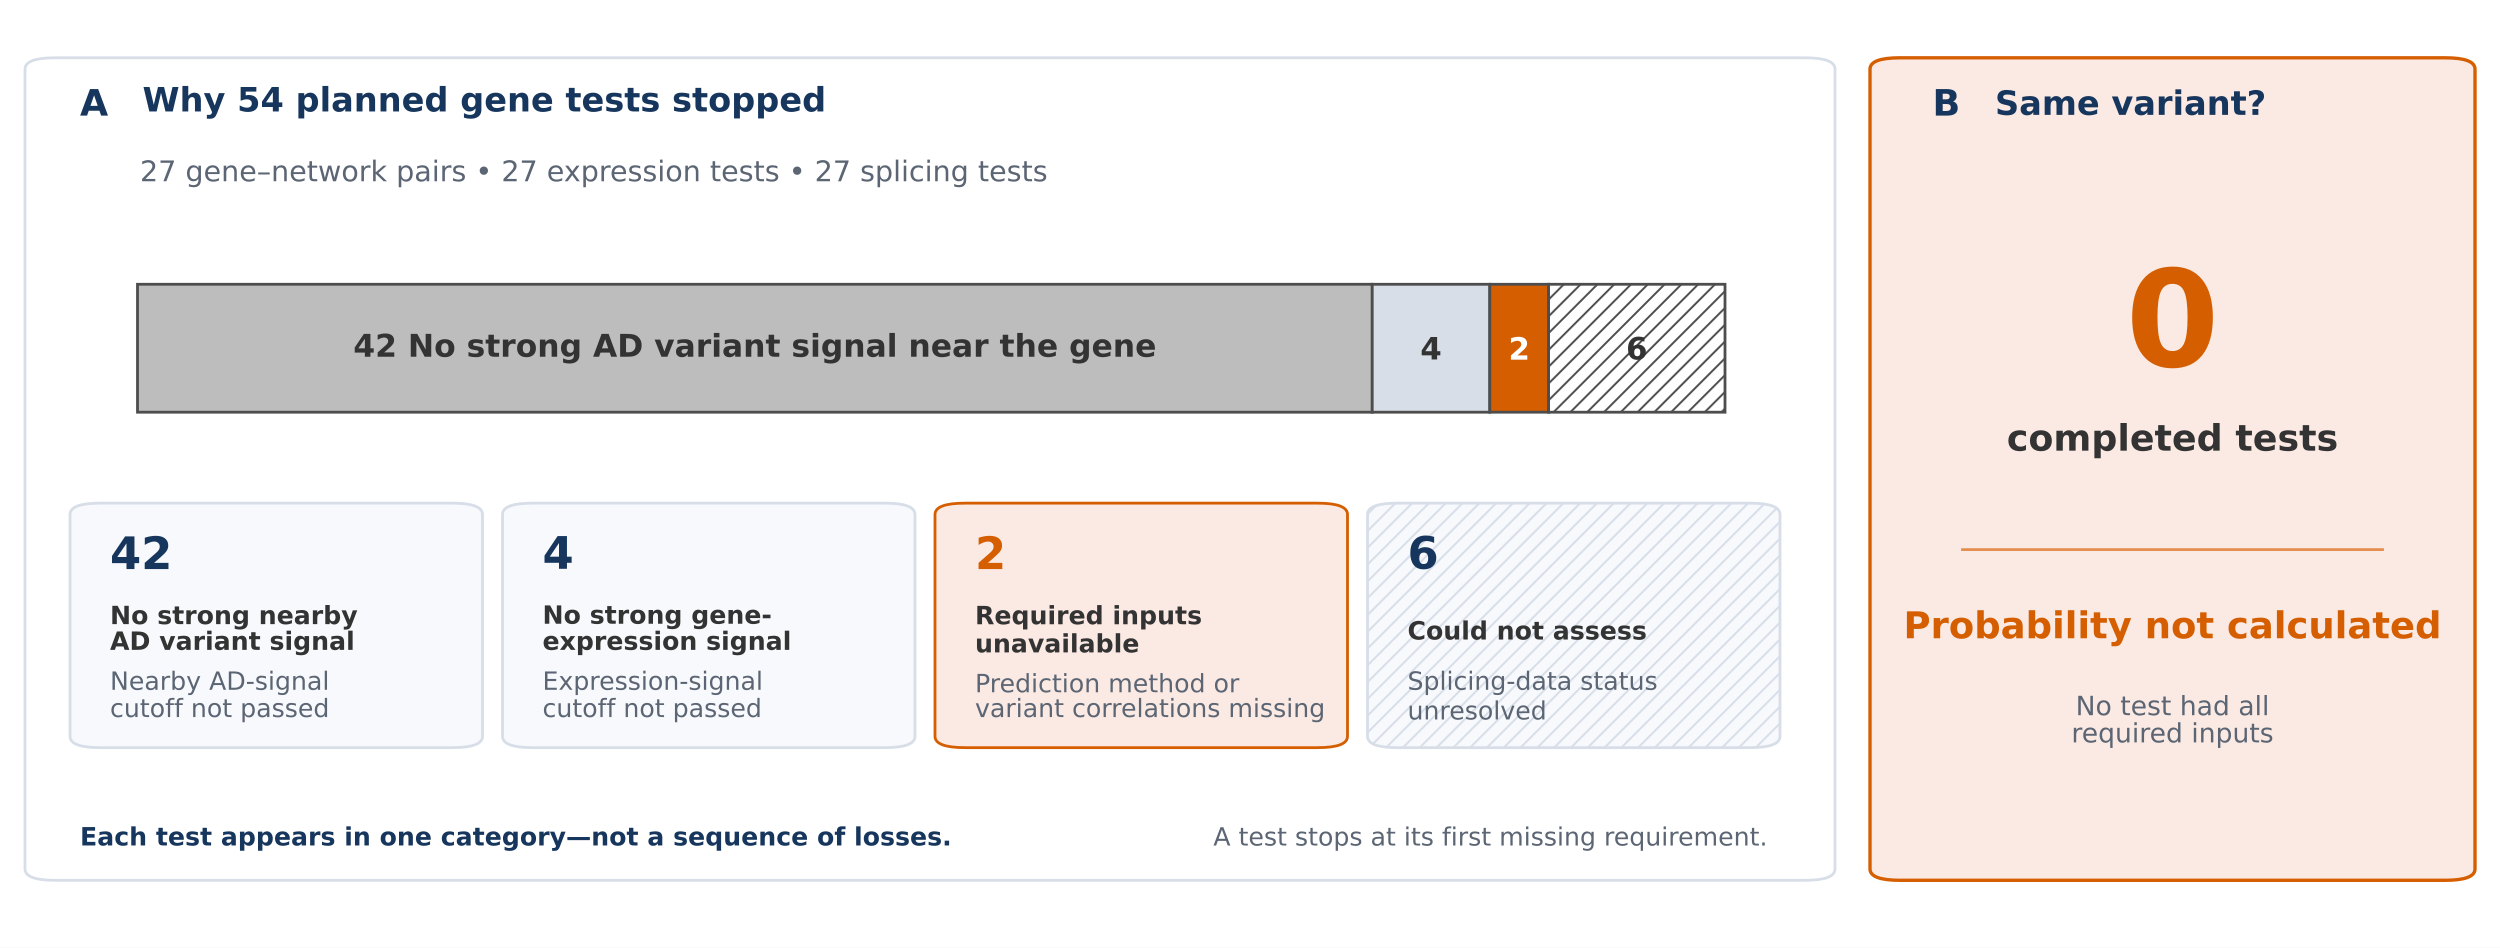
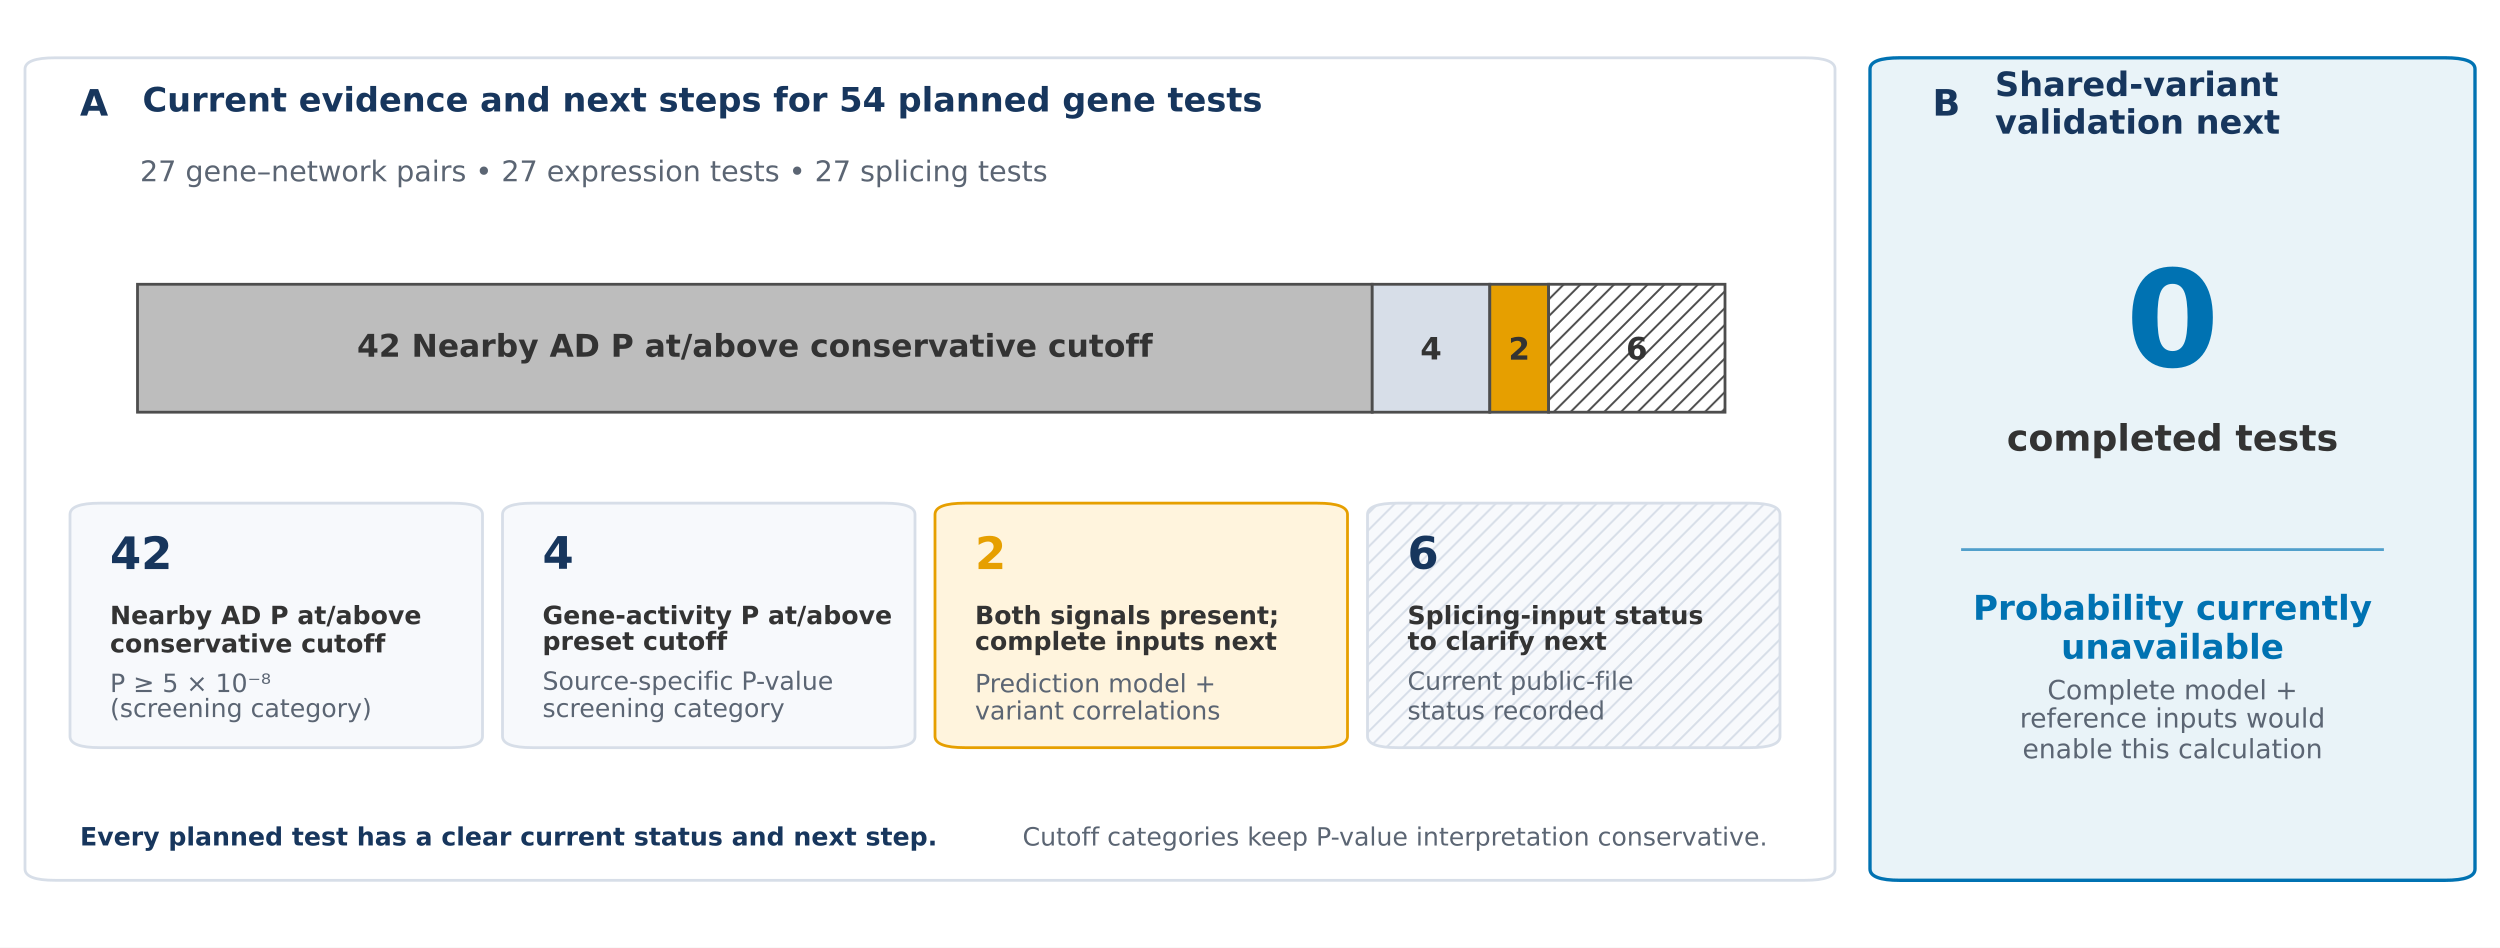
<svg xmlns="http://www.w3.org/2000/svg" width="892.8pt" height="338.4pt" viewBox="0 0 892.8 338.4" version="1.1">
  <defs>
    <style type="text/css">*{stroke-linejoin: round; stroke-linecap: butt}</style>
  </defs>
  <g id="figure_1">
    <g id="patch_1">
-       <path d="M 0 338.4  L 892.8 338.4  L 892.8 0  L 0 0  z " style="fill: #ffffff" />
+       <path d="M 0 338.4 L 892.8 338.4 L 892.8 0 L 0 0 z " style="fill: #ffffff" />
    </g>
    <g id="axes_1">
      <g id="patch_2">
-         <path d="M 19.642 314.374  L 644.602 314.374  Q 655.315 314.374 655.315 310.313  L 655.315 24.703  Q 655.315 20.642 644.602 20.642  L 19.642 20.642  Q 8.928 20.642 8.928 24.703  L 8.928 310.313  Q 8.928 314.374 19.642 314.374  z " clip-path="url(#pca04678265)" style="fill: #ffffff; stroke: #d7dee8; stroke-linejoin: miter" />
+         <path d="M 19.642 314.374 L 644.602 314.374 Q 655.315 314.374 655.315 310.313 L 655.315 24.703 Q 655.315 20.642 644.602 20.642 L 19.642 20.642 Q 8.928 20.642 8.928 24.703 L 8.928 310.313 Q 8.928 314.374 19.642 314.374 z " clip-path="url(#pca04678265)" style="fill: #ffffff; stroke: #d7dee8; stroke-linejoin: miter" />
      </g>
      <g id="patch_3">
-         <path d="M 35.712 266.998  L 161.597 266.998  Q 172.31 266.998 172.31 262.937  L 172.31 183.751  Q 172.31 179.69 161.597 179.69  L 35.712 179.69  Q 24.998 179.69 24.998 183.751  L 24.998 262.937  Q 24.998 266.998 35.712 266.998  z " clip-path="url(#pca04678265)" style="fill: #f7f9fc; stroke: #d7dee8; stroke-linejoin: miter" />
+         <path d="M 35.712 266.998 L 161.597 266.998 Q 172.31 266.998 172.31 262.937 L 172.31 183.751 Q 172.31 179.69 161.597 179.69 L 35.712 179.69 Q 24.998 179.69 24.998 183.751 L 24.998 262.937 Q 24.998 266.998 35.712 266.998 z " clip-path="url(#pca04678265)" style="fill: #f7f9fc; stroke: #d7dee8; stroke-linejoin: miter" />
      </g>
      <g id="patch_4">
-         <path d="M 190.166 266.998  L 316.051 266.998  Q 326.765 266.998 326.765 262.937  L 326.765 183.751  Q 326.765 179.69 316.051 179.69  L 190.166 179.69  Q 179.453 179.69 179.453 183.751  L 179.453 262.937  Q 179.453 266.998 190.166 266.998  z " clip-path="url(#pca04678265)" style="fill: #f7f9fc; stroke: #d7dee8; stroke-linejoin: miter" />
+         <path d="M 190.166 266.998 L 316.051 266.998 Q 326.765 266.998 326.765 262.937 L 326.765 183.751 Q 326.765 179.69 316.051 179.69 L 190.166 179.69 Q 179.453 179.69 179.453 183.751 L 179.453 262.937 Q 179.453 266.998 190.166 266.998 z " clip-path="url(#pca04678265)" style="fill: #f7f9fc; stroke: #d7dee8; stroke-linejoin: miter" />
      </g>
      <g id="patch_5">
-         <path d="M 344.621 266.998  L 470.506 266.998  Q 481.219 266.998 481.219 262.937  L 481.219 183.751  Q 481.219 179.69 470.506 179.69  L 344.621 179.69  Q 333.907 179.69 333.907 183.751  L 333.907 262.937  Q 333.907 266.998 344.621 266.998  z " clip-path="url(#pca04678265)" style="fill: #fbeae4; stroke: #d55e00; stroke-linejoin: miter" />
+         <path d="M 344.621 266.998 L 470.506 266.998 Q 481.219 266.998 481.219 262.937 L 481.219 183.751 Q 481.219 179.69 470.506 179.69 L 344.621 179.69 Q 333.907 179.69 333.907 183.751 L 333.907 262.937 Q 333.907 266.998 344.621 266.998 z " clip-path="url(#pca04678265)" style="fill: #fff4dd; stroke: #e69f00; stroke-linejoin: miter" />
      </g>
      <g id="patch_6">
-         <path d="M 499.075 266.998  L 624.96 266.998  Q 635.674 266.998 635.674 262.937  L 635.674 183.751  Q 635.674 179.69 624.96 179.69  L 499.075 179.69  Q 488.362 179.69 488.362 183.751  L 488.362 262.937  Q 488.362 266.998 499.075 266.998  z " clip-path="url(#pca04678265)" style="fill: url(#h46ce59a915); stroke: #d7dee8; stroke-linejoin: miter" />
+         <path d="M 499.075 266.998 L 624.96 266.998 Q 635.674 266.998 635.674 262.937 L 635.674 183.751 Q 635.674 179.69 624.96 179.69 L 499.075 179.69 Q 488.362 179.69 488.362 183.751 L 488.362 262.937 Q 488.362 266.998 499.075 266.998 z " clip-path="url(#pca04678265)" style="fill: url(#h46ce59a915); stroke: #d7dee8; stroke-linejoin: miter" />
      </g>
      <g id="patch_7">
-         <path d="M 678.528 314.374  L 873.158 314.374  Q 883.872 314.374 883.872 310.313  L 883.872 24.703  Q 883.872 20.642 873.158 20.642  L 678.528 20.642  Q 667.814 20.642 667.814 24.703  L 667.814 310.313  Q 667.814 314.374 678.528 314.374  z " clip-path="url(#pca04678265)" style="fill: #fbeae4; stroke: #d55e00; stroke-width: 1.2; stroke-linejoin: miter" />
+         <path d="M 678.528 314.374 L 873.158 314.374 Q 883.872 314.374 883.872 310.313 L 883.872 24.703 Q 883.872 20.642 873.158 20.642 L 678.528 20.642 Q 667.814 20.642 667.814 24.703 L 667.814 310.313 Q 667.814 314.374 678.528 314.374 z " clip-path="url(#pca04678265)" style="fill: #e9f3f8; stroke: #0072b2; stroke-width: 1.2; stroke-linejoin: miter" />
      </g>
      <g id="patch_8">
-         <path d="M 49.104 147.204  L 490.048 147.204  L 490.048 101.52  L 49.104 101.52  z " clip-path="url(#pca04678265)" style="fill: #bdbdbd; stroke: #4d4d4d; stroke-linejoin: miter" />
+         <path d="M 49.104 147.204 L 490.048 147.204 L 490.048 101.52 L 49.104 101.52 z " clip-path="url(#pca04678265)" style="fill: #bdbdbd; stroke: #4d4d4d; stroke-linejoin: miter" />
      </g>
      <g id="patch_9">
-         <path d="M 490.048 147.204  L 532.043 147.204  L 532.043 101.52  L 490.048 101.52  z " clip-path="url(#pca04678265)" style="fill: #d7dee8; stroke: #4d4d4d; stroke-linejoin: miter" />
+         <path d="M 490.048 147.204 L 532.043 147.204 L 532.043 101.52 L 490.048 101.52 z " clip-path="url(#pca04678265)" style="fill: #d7dee8; stroke: #4d4d4d; stroke-linejoin: miter" />
      </g>
      <g id="patch_10">
-         <path d="M 532.043 147.204  L 553.04 147.204  L 553.04 101.52  L 532.043 101.52  z " clip-path="url(#pca04678265)" style="fill: #d55e00; stroke: #4d4d4d; stroke-linejoin: miter" />
+         <path d="M 532.043 147.204 L 553.04 147.204 L 553.04 101.52 L 532.043 101.52 z " clip-path="url(#pca04678265)" style="fill: #e69f00; stroke: #4d4d4d; stroke-linejoin: miter" />
      </g>
      <g id="patch_11">
-         <path d="M 553.04 147.204  L 616.032 147.204  L 616.032 101.52  L 553.04 101.52  z " clip-path="url(#pca04678265)" style="fill: url(#h7dd968a8c4); stroke: #4d4d4d; stroke-linejoin: miter" />
+         <path d="M 553.04 147.204 L 616.032 147.204 L 616.032 101.52 L 553.04 101.52 z " clip-path="url(#pca04678265)" style="fill: url(#h7dd968a8c4); stroke: #4d4d4d; stroke-linejoin: miter" />
      </g>
      <g id="line2d_1">
-         <path d="M 700.848 196.272  L 850.838 196.272  " clip-path="url(#pca04678265)" style="fill: none; stroke: #d55e00; stroke-opacity: 0.65; stroke-linecap: square" />
+         <path d="M 700.848 196.272 L 850.838 196.272 " clip-path="url(#pca04678265)" style="fill: none; stroke: #0072b2; stroke-opacity: 0.65; stroke-linecap: square" />
      </g>
      <g id="text_1">
        <text style="font-weight: 700; font-size: 13px; font-family: 'DejaVu Sans', 'Arial', 'Helvetica', sans-serif; text-anchor: start; fill: #17365d" x="28.57" y="41.286" transform="rotate(-0 28.5696 41.28611)">A</text>
      </g>
      <g id="text_2">
-         <text style="font-weight: 700; font-size: 12px; font-family: 'DejaVu Sans', 'Arial', 'Helvetica', sans-serif; text-anchor: start; fill: #17365d" x="50.89" y="39.812" transform="rotate(-0 50.8896 39.81157)">Why 54 planned gene tests stopped</text>
+         <text style="font-weight: 700; font-size: 12px; font-family: 'DejaVu Sans', 'Arial', 'Helvetica', sans-serif; text-anchor: start; fill: #17365d" x="50.89" y="39.812" transform="rotate(-0 50.8896 39.81157)">Current evidence and next steps for 54 planned gene tests</text>
      </g>
      <g id="text_3">
        <text style="font-size: 10.2px; font-family: 'DejaVu Sans', 'Arial', 'Helvetica', sans-serif; text-anchor: start; fill: #5b6573" x="49.997" y="64.742" transform="rotate(-0 49.9968 64.74176)">27 gene–network pairs  •  27 expression tests  •  27 splicing tests</text>
      </g>
      <g id="text_4">
-         <text style="font-weight: 700; font-size: 11.2px; font-family: 'DejaVu Sans', 'Arial', 'Helvetica', sans-serif; text-anchor: middle; fill: #333333" x="269.576" y="127.409" transform="rotate(-0 269.576 127.4087)">42   No strong AD variant signal near the gene</text>
+         <text style="font-weight: 700; font-size: 11.2px; font-family: 'DejaVu Sans', 'Arial', 'Helvetica', sans-serif; text-anchor: middle; fill: #333333" x="269.576" y="127.409" transform="rotate(-0 269.576 127.4087)">42   Nearby AD P at/above conservative cutoff</text>
      </g>
      <g id="text_5">
        <text style="font-weight: 700; font-size: 11px; font-family: 'DejaVu Sans', 'Arial', 'Helvetica', sans-serif; text-anchor: middle; fill: #333333" x="511.045" y="128.372" transform="rotate(-0 511.0453 128.3718)">4</text>
      </g>
      <g id="text_6">
-         <text style="font-weight: 700; font-size: 11px; font-family: 'DejaVu Sans', 'Arial', 'Helvetica', sans-serif; text-anchor: middle; fill: #ffffff" x="542.541" y="128.444" transform="rotate(-0 542.5413 128.444)">2</text>
+         <text style="font-weight: 700; font-size: 11px; font-family: 'DejaVu Sans', 'Arial', 'Helvetica', sans-serif; text-anchor: middle; fill: #333333" x="542.541" y="128.444" transform="rotate(-0 542.5413 128.444)">2</text>
      </g>
      <g id="text_7">
        <text style="font-weight: 700; font-size: 11px; font-family: 'DejaVu Sans', 'Arial', 'Helvetica', sans-serif; text-anchor: middle; fill: #333333" x="584.536" y="128.361" transform="rotate(-0 584.536 128.3607)">6</text>
      </g>
      <g id="text_8">
        <text style="font-weight: 700; font-size: 16px; font-family: 'DejaVu Sans', 'Arial', 'Helvetica', sans-serif; text-anchor: start; fill: #17365d" x="39.283" y="203.225" transform="rotate(-0 39.2832 203.2247)">42</text>
      </g>
      <g id="text_9">
-         <text style="font-weight: 700; font-size: 9px; font-family: 'DejaVu Sans', 'Arial', 'Helvetica', sans-serif; fill: #333333" transform="translate(39.2832 222.8943)">No strong nearby</text>
-         <text style="font-weight: 700; font-size: 9px; font-family: 'DejaVu Sans', 'Arial', 'Helvetica', sans-serif; fill: #333333" transform="translate(39.2832 232.0743)">AD variant signal</text>
+         <text style="font-weight: 700; font-size: 9px; font-family: 'DejaVu Sans', 'Arial', 'Helvetica', sans-serif; fill: #333333" transform="translate(39.2832 222.8943)">Nearby AD P at/above</text>
+         <text style="font-weight: 700; font-size: 9px; font-family: 'DejaVu Sans', 'Arial', 'Helvetica', sans-serif; fill: #333333" transform="translate(39.2832 232.9813)">conservative cutoff</text>
      </g>
      <g id="text_10">
-         <text style="font-size: 9px; font-family: 'DejaVu Sans', 'Arial', 'Helvetica', sans-serif; fill: #5b6573" transform="translate(39.2832 246.3474)">Nearby AD-signal</text>
-         <text style="font-size: 9px; font-family: 'DejaVu Sans', 'Arial', 'Helvetica', sans-serif; fill: #5b6573" transform="translate(39.2832 256.0674)">cutoff not passed</text>
+         <text style="font-size: 9px; font-family: 'DejaVu Sans', 'Arial', 'Helvetica', sans-serif; fill: #5b6573" transform="translate(39.2832 247.1399)">P ≥ 5 × 10⁻⁸</text>
+         <text style="font-size: 9px; font-family: 'DejaVu Sans', 'Arial', 'Helvetica', sans-serif; fill: #5b6573" transform="translate(39.2832 256.0674)">(screening category)</text>
      </g>
      <g id="text_11">
        <text style="font-weight: 700; font-size: 16px; font-family: 'DejaVu Sans', 'Arial', 'Helvetica', sans-serif; text-anchor: start; fill: #17365d" x="193.738" y="203.12" transform="rotate(-0 193.7376 203.1197)">4</text>
      </g>
      <g id="text_12">
-         <text style="font-weight: 700; font-size: 9px; font-family: 'DejaVu Sans', 'Arial', 'Helvetica', sans-serif; fill: #333333" transform="translate(193.7376 222.7558)">No strong gene-</text>
-         <text style="font-weight: 700; font-size: 9px; font-family: 'DejaVu Sans', 'Arial', 'Helvetica', sans-serif; fill: #333333" transform="translate(193.7376 232.0743)">expression signal</text>
+         <text style="font-weight: 700; font-size: 9px; font-family: 'DejaVu Sans', 'Arial', 'Helvetica', sans-serif; fill: #333333" transform="translate(193.7376 222.8943)">Gene-activity P at/above</text>
+         <text style="font-weight: 700; font-size: 9px; font-family: 'DejaVu Sans', 'Arial', 'Helvetica', sans-serif; fill: #333333" transform="translate(193.7376 232.1094)">preset cutoff</text>
      </g>
      <g id="text_13">
-         <text style="font-size: 9px; font-family: 'DejaVu Sans', 'Arial', 'Helvetica', sans-serif; fill: #5b6573" transform="translate(193.7376 246.3474)">Expression-signal</text>
-         <text style="font-size: 9px; font-family: 'DejaVu Sans', 'Arial', 'Helvetica', sans-serif; fill: #5b6573" transform="translate(193.7376 256.0674)">cutoff not passed</text>
+         <text style="font-size: 9px; font-family: 'DejaVu Sans', 'Arial', 'Helvetica', sans-serif; fill: #5b6573" transform="translate(193.7376 246.3474)">Source-specific P-value</text>
+         <text style="font-size: 9px; font-family: 'DejaVu Sans', 'Arial', 'Helvetica', sans-serif; fill: #5b6573" transform="translate(193.7376 256.0674)">screening category</text>
      </g>
      <g id="text_14">
-         <text style="font-weight: 700; font-size: 16px; font-family: 'DejaVu Sans', 'Arial', 'Helvetica', sans-serif; text-anchor: start; fill: #d55e00" x="348.192" y="203.225" transform="rotate(-0 348.192 203.2247)">2</text>
+         <text style="font-weight: 700; font-size: 16px; font-family: 'DejaVu Sans', 'Arial', 'Helvetica', sans-serif; text-anchor: start; fill: #e69f00" x="348.192" y="203.225" transform="rotate(-0 348.192 203.2247)">2</text>
      </g>
      <g id="text_15">
-         <text style="font-weight: 700; font-size: 9px; font-family: 'DejaVu Sans', 'Arial', 'Helvetica', sans-serif; fill: #333333" transform="translate(348.192 222.9294)">Required inputs</text>
-         <text style="font-weight: 700; font-size: 9px; font-family: 'DejaVu Sans', 'Arial', 'Helvetica', sans-serif; fill: #333333" transform="translate(348.192 232.9813)">unavailable</text>
+         <text style="font-weight: 700; font-size: 9px; font-family: 'DejaVu Sans', 'Arial', 'Helvetica', sans-serif; fill: #333333" transform="translate(348.192 222.8943)">Both signals present;</text>
+         <text style="font-weight: 700; font-size: 9px; font-family: 'DejaVu Sans', 'Arial', 'Helvetica', sans-serif; fill: #333333" transform="translate(348.192 232.1094)">complete inputs next</text>
      </g>
      <g id="text_16">
-         <text style="font-size: 9px; font-family: 'DejaVu Sans', 'Arial', 'Helvetica', sans-serif; fill: #5b6573" transform="translate(348.192 247.2193)">Prediction method or</text>
-         <text style="font-size: 9px; font-family: 'DejaVu Sans', 'Arial', 'Helvetica', sans-serif; fill: #5b6573" transform="translate(348.192 256.0674)">variant correlations missing</text>
+         <text style="font-size: 9px; font-family: 'DejaVu Sans', 'Arial', 'Helvetica', sans-serif; fill: #5b6573" transform="translate(348.192 247.2193)">Prediction model +</text>
+         <text style="font-size: 9px; font-family: 'DejaVu Sans', 'Arial', 'Helvetica', sans-serif; fill: #5b6573" transform="translate(348.192 256.9393)">variant correlations</text>
      </g>
      <g id="text_17">
        <text style="font-weight: 700; font-size: 16px; font-family: 'DejaVu Sans', 'Arial', 'Helvetica', sans-serif; text-anchor: start; fill: #17365d" x="502.646" y="203.103" transform="rotate(-0 502.6464 203.1035)">6</text>
      </g>
      <g id="text_18">
-         <text style="font-weight: 700; font-size: 9px; font-family: 'DejaVu Sans', 'Arial', 'Helvetica', sans-serif; text-anchor: start; fill: #333333" x="502.646" y="228.391" transform="rotate(-0 502.6464 228.3913)">Could not assess</text>
+         <text style="font-weight: 700; font-size: 9px; font-family: 'DejaVu Sans', 'Arial', 'Helvetica', sans-serif; fill: #333333" transform="translate(502.6464 222.8943)">Splicing-input status</text>
+         <text style="font-weight: 700; font-size: 9px; font-family: 'DejaVu Sans', 'Arial', 'Helvetica', sans-serif; fill: #333333" transform="translate(502.6464 232.0743)">to clarify next</text>
      </g>
      <g id="text_19">
-         <text style="font-size: 9px; font-family: 'DejaVu Sans', 'Arial', 'Helvetica', sans-serif; fill: #5b6573" transform="translate(502.6464 246.3474)">Splicing-data status</text>
-         <text style="font-size: 9px; font-family: 'DejaVu Sans', 'Arial', 'Helvetica', sans-serif; fill: #5b6573" transform="translate(502.6464 256.9393)">unresolved</text>
+         <text style="font-size: 9px; font-family: 'DejaVu Sans', 'Arial', 'Helvetica', sans-serif; fill: #5b6573" transform="translate(502.6464 246.3474)">Current public-file</text>
+         <text style="font-size: 9px; font-family: 'DejaVu Sans', 'Arial', 'Helvetica', sans-serif; fill: #5b6573" transform="translate(502.6464 256.9393)">status recorded</text>
      </g>
      <g id="text_20">
        <text style="font-weight: 700; font-size: 13px; font-family: 'DejaVu Sans', 'Arial', 'Helvetica', sans-serif; text-anchor: start; fill: #17365d" x="690.134" y="41.286" transform="rotate(-0 690.1344 41.28611)">B</text>
      </g>
      <g id="text_21">
-         <text style="font-weight: 700; font-size: 12px; font-family: 'DejaVu Sans', 'Arial', 'Helvetica', sans-serif; text-anchor: start; fill: #17365d" x="712.454" y="41.021" transform="rotate(-0 712.4544 41.02095)">Same variant?</text>
+         <text style="font-weight: 700; font-size: 12px; font-family: 'DejaVu Sans', 'Arial', 'Helvetica', sans-serif; fill: #17365d" transform="translate(712.4544 34.30095)">Shared-variant</text>
+         <text style="font-weight: 700; font-size: 12px; font-family: 'DejaVu Sans', 'Arial', 'Helvetica', sans-serif; fill: #17365d" transform="translate(712.4544 47.74095)">validation next</text>
      </g>
      <g id="text_22">
-         <text style="font-weight: 700; font-size: 48px; font-family: 'DejaVu Sans', 'Arial', 'Helvetica', sans-serif; text-anchor: middle; fill: #d55e00" x="775.843" y="130.835" transform="rotate(-0 775.8432 130.8353)">0</text>
+         <text style="font-weight: 700; font-size: 48px; font-family: 'DejaVu Sans', 'Arial', 'Helvetica', sans-serif; text-anchor: middle; fill: #0072b2" x="775.843" y="130.835" transform="rotate(-0 775.8432 130.8353)">0</text>
      </g>
      <g id="text_23">
        <text style="font-weight: 700; font-size: 13px; font-family: 'DejaVu Sans', 'Arial', 'Helvetica', sans-serif; text-anchor: middle; fill: #333333" x="775.843" y="160.943" transform="rotate(-0 775.8432 160.9432)">completed tests</text>
      </g>
      <g id="text_24">
-         <text style="font-weight: 700; font-size: 13.2px; font-family: 'DejaVu Sans', 'Arial', 'Helvetica', sans-serif; text-anchor: middle; fill: #d55e00" x="775.843" y="227.95" transform="rotate(-0 775.8432 227.95)">Probability not calculated</text>
+         <text style="font-weight: 700; font-size: 12.2px; font-family: 'DejaVu Sans', 'Arial', 'Helvetica', sans-serif; fill: #0072b2" transform="translate(704.5971 221.334)">Probability currently</text>
+         <text style="font-weight: 700; font-size: 12.2px; font-family: 'DejaVu Sans', 'Arial', 'Helvetica', sans-serif; fill: #0072b2" transform="translate(736.055 235.2515)">unavailable</text>
      </g>
      <g id="text_25">
-         <text style="font-size: 9.5px; font-family: 'DejaVu Sans', 'Arial', 'Helvetica', sans-serif; fill: #5b6573" transform="translate(741.2461 255.4057)">No test had all</text>
-         <text style="font-size: 9.5px; font-family: 'DejaVu Sans', 'Arial', 'Helvetica', sans-serif; fill: #5b6573" transform="translate(739.7387 265.1254)">required inputs</text>
+         <text style="font-size: 9.5px; font-family: 'DejaVu Sans', 'Arial', 'Helvetica', sans-serif; fill: #5b6573" transform="translate(731.1598 249.7354)">Complete model +</text>
+         <text style="font-size: 9.5px; font-family: 'DejaVu Sans', 'Arial', 'Helvetica', sans-serif; fill: #5b6573" transform="translate(721.3139 259.8054)">reference inputs would</text>
+         <text style="font-size: 9.5px; font-family: 'DejaVu Sans', 'Arial', 'Helvetica', sans-serif; fill: #5b6573" transform="translate(722.2625 270.7957)">enable this calculation</text>
      </g>
      <g id="text_26">
-         <text style="font-weight: 700; font-size: 9px; font-family: 'DejaVu Sans', 'Arial', 'Helvetica', sans-serif; text-anchor: start; fill: #17365d" x="28.57" y="301.932" transform="rotate(-0 28.5696 301.9323)">Each test appears in one category—not a sequence of losses.</text>
+         <text style="font-weight: 700; font-size: 9px; font-family: 'DejaVu Sans', 'Arial', 'Helvetica', sans-serif; text-anchor: start; fill: #17365d" x="28.57" y="301.932" transform="rotate(-0 28.5696 301.9323)">Every planned test has a clear current status and next step.</text>
      </g>
      <g id="text_27">
-         <text style="font-size: 9px; font-family: 'DejaVu Sans', 'Arial', 'Helvetica', sans-serif; text-anchor: end; fill: #5b6573" x="631.21" y="301.967" transform="rotate(-0 631.2096 301.9674)">A test stops at its first missing requirement.</text>
+         <text style="font-size: 9px; font-family: 'DejaVu Sans', 'Arial', 'Helvetica', sans-serif; text-anchor: end; fill: #5b6573" x="631.21" y="301.967" transform="rotate(-0 631.2096 301.9674)">Cutoff categories keep P-value interpretation conservative.</text>
      </g>
    </g>
  </g>
  <defs>
    <clipPath id="pca04678265">
      <rect x="0" y="0" width="892.8" height="338.4" />
    </clipPath>
  </defs>
  <defs>
    <pattern id="h46ce59a915" patternUnits="userSpaceOnUse" x="0" y="0" width="72" height="72">
      <rect x="0" y="0" width="73" height="73" fill="#f7f9fc" />
-       <path d="M -36 36  L 36 -36  M -33 39  L 39 -33  M -30 42  L 42 -30  M -27 45  L 45 -27  M -24 48  L 48 -24  M -21 51  L 51 -21  M -18 54  L 54 -18  M -15 57  L 57 -15  M -12 60  L 60 -12  M -9 63  L 63 -9  M -6 66  L 66 -6  M -3 69  L 69 -3  M 0 72  L 72 0  M 3 75  L 75 3  M 6 78  L 78 6  M 9 81  L 81 9  M 12 84  L 84 12  M 15 87  L 87 15  M 18 90  L 90 18  M 21 93  L 93 21  M 24 96  L 96 24  M 27 99  L 99 27  M 30 102  L 102 30  M 33 105  L 105 33  M 36 108  L 108 36  " style="fill: #d7dee8; stroke: #d7dee8; stroke-width: 0.7; stroke-linecap: butt; stroke-linejoin: miter" />
+       <path d="M -36 36 L 36 -36 M -33 39 L 39 -33 M -30 42 L 42 -30 M -27 45 L 45 -27 M -24 48 L 48 -24 M -21 51 L 51 -21 M -18 54 L 54 -18 M -15 57 L 57 -15 M -12 60 L 60 -12 M -9 63 L 63 -9 M -6 66 L 66 -6 M -3 69 L 69 -3 M 0 72 L 72 0 M 3 75 L 75 3 M 6 78 L 78 6 M 9 81 L 81 9 M 12 84 L 84 12 M 15 87 L 87 15 M 18 90 L 90 18 M 21 93 L 93 21 M 24 96 L 96 24 M 27 99 L 99 27 M 30 102 L 102 30 M 33 105 L 105 33 M 36 108 L 108 36 " style="fill: #d7dee8; stroke: #d7dee8; stroke-width: 0.7; stroke-linecap: butt; stroke-linejoin: miter" />
    </pattern>
    <pattern id="h7dd968a8c4" patternUnits="userSpaceOnUse" x="0" y="0" width="72" height="72">
      <rect x="0" y="0" width="73" height="73" fill="#ffffff" />
-       <path d="M -36 36  L 36 -36  M -33 39  L 39 -33  M -30 42  L 42 -30  M -27 45  L 45 -27  M -24 48  L 48 -24  M -21 51  L 51 -21  M -18 54  L 54 -18  M -15 57  L 57 -15  M -12 60  L 60 -12  M -9 63  L 63 -9  M -6 66  L 66 -6  M -3 69  L 69 -3  M 0 72  L 72 0  M 3 75  L 75 3  M 6 78  L 78 6  M 9 81  L 81 9  M 12 84  L 84 12  M 15 87  L 87 15  M 18 90  L 90 18  M 21 93  L 93 21  M 24 96  L 96 24  M 27 99  L 99 27  M 30 102  L 102 30  M 33 105  L 105 33  M 36 108  L 108 36  " style="fill: #4d4d4d; stroke: #4d4d4d; stroke-width: 0.7; stroke-linecap: butt; stroke-linejoin: miter" />
+       <path d="M -36 36 L 36 -36 M -33 39 L 39 -33 M -30 42 L 42 -30 M -27 45 L 45 -27 M -24 48 L 48 -24 M -21 51 L 51 -21 M -18 54 L 54 -18 M -15 57 L 57 -15 M -12 60 L 60 -12 M -9 63 L 63 -9 M -6 66 L 66 -6 M -3 69 L 69 -3 M 0 72 L 72 0 M 3 75 L 75 3 M 6 78 L 78 6 M 9 81 L 81 9 M 12 84 L 84 12 M 15 87 L 87 15 M 18 90 L 90 18 M 21 93 L 93 21 M 24 96 L 96 24 M 27 99 L 99 27 M 30 102 L 102 30 M 33 105 L 105 33 M 36 108 L 108 36 " style="fill: #4d4d4d; stroke: #4d4d4d; stroke-width: 0.7; stroke-linecap: butt; stroke-linejoin: miter" />
    </pattern>
  </defs>
</svg>
